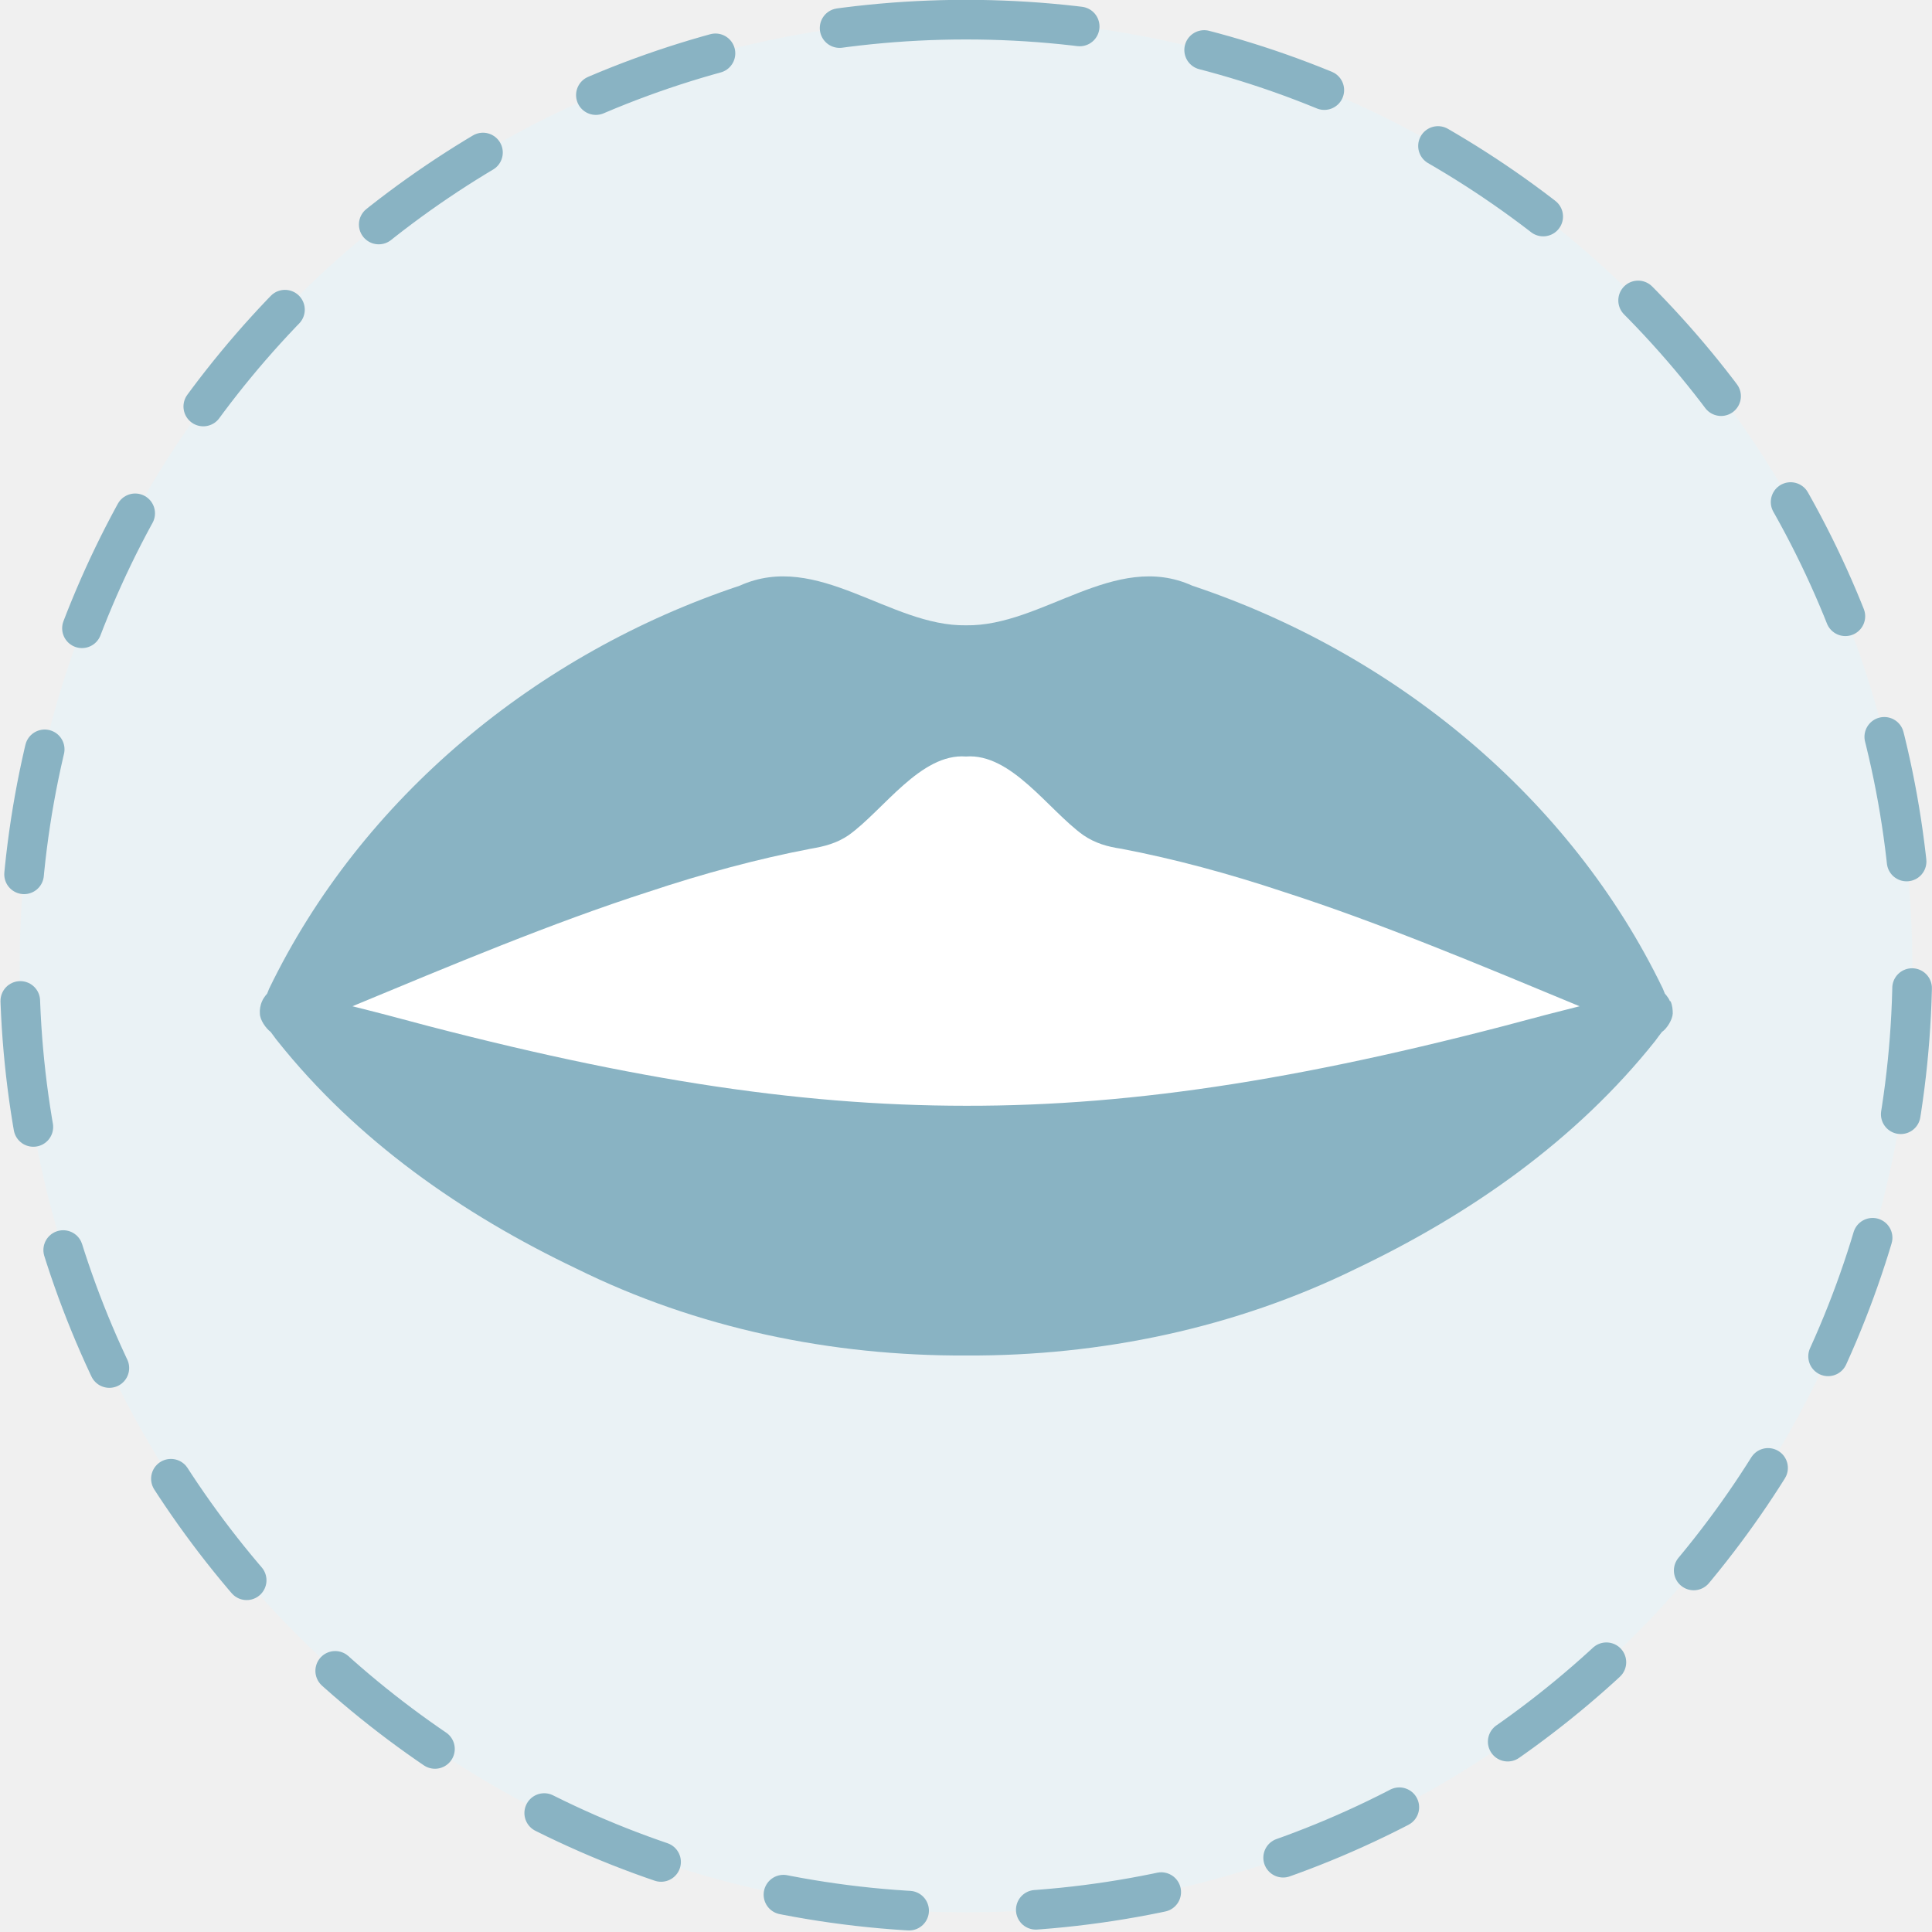
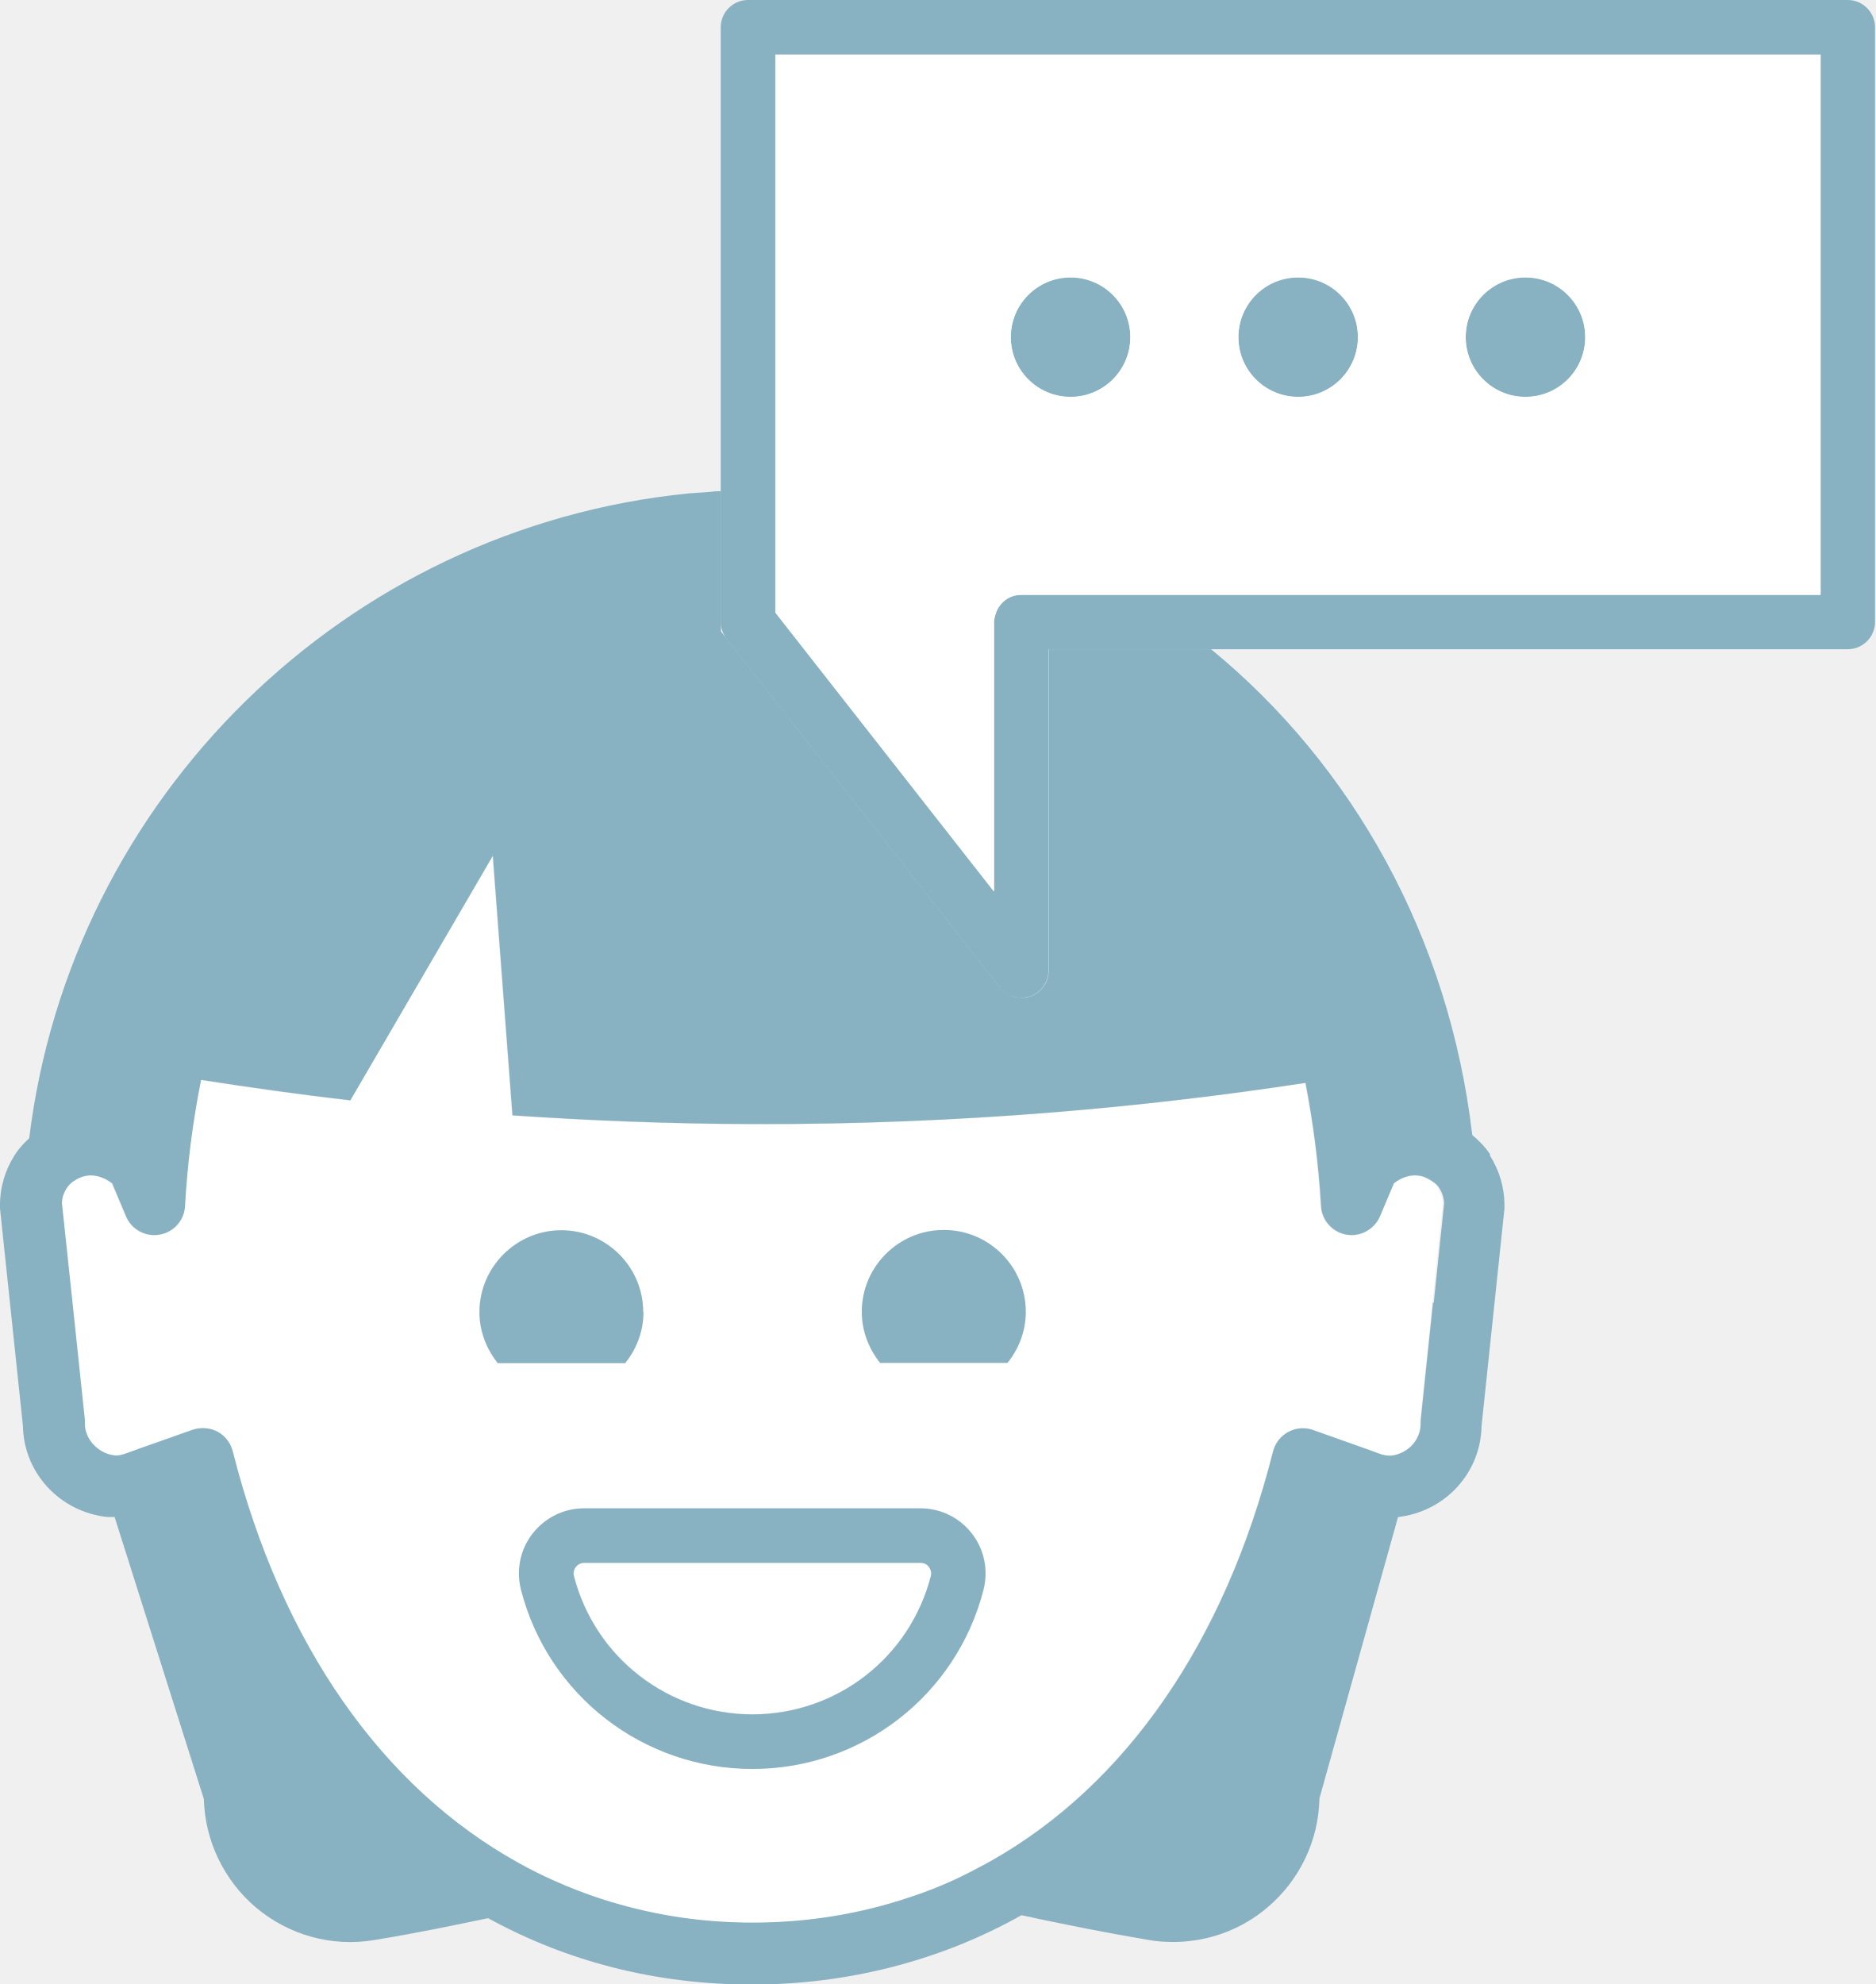
- <svg xmlns="http://www.w3.org/2000/svg" id="Ebene_1" width="60.96" height="60.96" viewBox="0 0 60.96 60.96">
+ <svg xmlns="http://www.w3.org/2000/svg" id="Ebene_1" width="68.72" height="72.7" viewBox="0 0 68.72 72.7">
  <defs>
-     <style>.cls-1{fill:#89b3c3;}.cls-1,.cls-2{stroke-width:0px;}.cls-2{fill:#fff;}.cls-3{fill:#eaf2f5;stroke:#89b3c3;stroke-dasharray:0 0 4 4;stroke-linecap:round;stroke-linejoin:round;stroke-width:1.25px;}</style>
+     <style>.cls-1{fill:#d6e6eb;}.cls-1,.cls-2,.cls-3{stroke-width:0px;}.cls-2{fill:#88b2c2;}.cls-3{fill:#fff;}</style>
  </defs>
-   <path class="cls-3" d="m30.48.62C14.02.62.62,14.02.62,30.48s13.39,29.86,29.86,29.86,29.86-13.39,29.86-29.86S46.94.62,30.48.62Z" />
-   <path class="cls-2" d="m49.58,31.19c-2.98-1.24-6.06-2.51-8.95-3.45-1.8-.6-3.54-1.06-5.19-1.38-.34-.05-.69-.13-1.02-.36-.31-.22-.63-.54-.97-.87-.85-.83-1.81-1.76-2.95-1.69-1.19-.08-2.16.85-3.01,1.69-.34.33-.66.65-.96.87-.33.23-.69.31-1.04.37-1.64.32-3.38.78-5.17,1.37-2.89.93-5.97,2.21-8.95,3.45l-1.58.67,1.24.31c.37.09.74.19,1.03.26,7.47,2.02,12.96,2.89,18.35,2.89h.12c5.39,0,10.88-.86,18.35-2.89.3-.08.67-.17,1.05-.27l1.24-.31-1.6-.67Z" />
-   <path class="cls-1" d="m52.69,31.59c-.04-.12-.19-.27-.16-.24l-.02-.05s-.04-.1-.04-.1c-2.92-6.05-8.47-10.59-14.85-12.72-2.45-1.11-4.73,1.29-7.14,1.25h0c-2.4.04-4.68-2.36-7.14-1.25-6.39,2.13-11.93,6.68-14.85,12.72,0,0-.04.1-.04.1l-.02.05s-.11.12-.16.24c-.06.13-.08.28-.07.39,0,.2.19.47.34.58.05.06.15.21.21.28,2.5,3.14,5.83,5.47,9.44,7.19,3.8,1.88,8.04,2.76,12.3,2.74,4.25.02,8.49-.87,12.3-2.74,3.61-1.72,6.94-4.05,9.44-7.19.05-.07.16-.22.21-.28.15-.1.33-.38.34-.58,0-.11-.01-.26-.07-.39Zm-3.91.43c-7.31,1.98-12.88,2.88-18.3,2.87-5.42,0-10.99-.89-18.3-2.87-.3-.08-.67-.17-1.06-.27,3.06-1.27,6.32-2.64,9.34-3.61,1.74-.58,3.45-1.04,5.12-1.36.42-.07.82-.17,1.2-.43,1.1-.79,2.27-2.59,3.7-2.48,1.43-.11,2.6,1.69,3.7,2.48.38.26.78.37,1.2.43,1.67.32,3.38.78,5.12,1.36,3.02.97,6.28,2.34,9.34,3.61-.38.1-.76.19-1.06.27Z" />
+   <path class="cls-3" d="M21.11,57.41c-.04.06-.11.17-.07.33.77,2.99,3.45,5.07,6.54,5.07s5.77-2.08,6.54-5.07c.04-.16-.03-.28-.07-.33-.04-.05-.14-.15-.3-.15h-12.34c-.16,0-.26.09-.3.15Z" />
+   <path class="cls-3" d="M52.72,43.54c-.09-.14-.23-.24-.38-.32-.09-.05-.19-.1-.3-.12-.32-.07-.68.04-.98.27l-.51,1.21c-.2.48-.72.76-1.23.67-.52-.09-.9-.52-.93-1.04-.09-1.56-.29-3.07-.57-4.52-5.82.89-12.63,1.53-20.25,1.51-3.07,0-6.01-.13-8.81-.32l-.72-9.51-5.22,8.96c-1.91-.22-3.74-.47-5.47-.75-.29,1.49-.5,3.03-.59,4.63-.03.52-.42.95-.93,1.04-.52.09-1.02-.19-1.23-.67l-.51-1.21c-.3-.24-.66-.34-.98-.27-.11.02-.28.08-.43.19-.09.06-.18.14-.25.25-.11.17-.17.36-.18.56l.4,3.76.44,4.17v.03s0,.08,0,.12c0,.27.1.5.26.7.2.25.48.43.83.46.06,0,.13,0,.2-.01.07-.01.15-.03.24-.07l.58-.21,1.84-.65c.12-.04.25-.06.38-.06.18,0,.37.04.53.13.28.15.48.41.56.72,1.8,7.12,5.52,12.34,10.47,15.08.43.24.87.46,1.32.66.56.25,1.13.47,1.71.66,1.75.56,3.6.87,5.56.87s3.92-.33,5.72-.92c.59-.2,1.17-.42,1.73-.68.45-.21.88-.43,1.31-.68,4.86-2.77,8.52-7.94,10.3-14.98.08-.31.28-.57.56-.72.28-.15.61-.17.91-.07l2,.71.41.15c.22.08.35.09.43.08,0,0,0,0,.01,0,.62-.06,1.09-.57,1.09-1.17,0-.04,0-.08,0-.12l.45-4.31.38-3.64c0-.2-.07-.39-.18-.56t0,0ZM18.23,49.95c-.41-.51-.67-1.16-.67-1.87,0-1.66,1.35-3,3-3s3,1.35,3,3c0,.71-.26,1.35-.67,1.87h-4.67ZM33.74,55.27c.74,0,1.42.34,1.88.92.46.59.61,1.34.43,2.06-.99,3.87-4.48,6.57-8.47,6.57s-7.48-2.7-8.48-6.57c-.18-.72-.03-1.47.43-2.06.45-.58,1.14-.92,1.88-.92h12.34ZM36.92,49.95h-4.67c-.41-.51-.67-1.16-.67-1.87,0-1.66,1.35-3,3-3s3,1.35,3,3c0,.71-.26,1.35-.67,1.87Z" />
+   <path class="cls-2" d="M67.72,0H27.41c-.55,0-1,.45-1,1v16.99h0v4.8c0,.22.08.44.21.62l10.01,12.77c.19.25.49.38.79.38.11,0,.22-.02.33-.05.4-.14.67-.52.67-.95v-11.77h29.29c.55,0,1-.45,1-1V1c0-.55-.45-1-1-1ZM66.72,21.79h-29.29c-.46,0-.83.31-.95.73-.03.09-.05.17-.05.27v9.87l-8.01-10.22V2h38.3v19.79Z" />
+   <circle class="cls-2" cx="39.23" cy="12.36" r="2.19" />
+   <path class="cls-2" d="M47.57,14.55c1.21,0,2.19-.98,2.19-2.19s-.98-2.19-2.19-2.19-2.19.98-2.19,2.19.98,2.19,2.19,2.19Z" />
+   <circle class="cls-2" cx="55.9" cy="12.36" r="2.19" />
+   <path class="cls-1" d="M26.41,17.99c-.12,0-.23.02-.35.03.12,0,.24-.01.35-.02h0Z" />
+   <path class="cls-2" d="M33.74,55.27h-12.34c-.74,0-1.42.34-1.88.92-.46.59-.61,1.34-.43,2.06.99,3.87,4.48,6.57,8.48,6.57s7.48-2.7,8.47-6.57c.18-.72.03-1.47-.43-2.06-.45-.58-1.14-.92-1.88-.92ZM27.57,62.82c-3.08,0-5.77-2.08-6.54-5.07-.04-.16.03-.28.07-.33.04-.05.14-.15.3-.15h12.34c.16,0,.26.09.3.15.04.06.11.17.07.33-.77,2.99-3.45,5.07-6.54,5.07Z" />
+   <path class="cls-2" d="M34.58,45.07c-1.66,0-3,1.35-3,3,0,.71.26,1.35.67,1.87h4.67c.41-.51.67-1.16.67-1.87,0-1.66-1.35-3-3-3Z" />
+   <path class="cls-2" d="M23.57,48.08c0-1.66-1.35-3-3-3s-3,1.35-3,3c0,.71.26,1.35.67,1.87h4.67c.41-.51.67-1.16.67-1.87Z" />
+   <path class="cls-2" d="M54.61,42.31c-.18-.28-.41-.51-.66-.72-.85-7.26-4.38-13.54-9.57-17.8h-5.95v11.77c0,.43-.27.81-.67.95-.11.04-.22.05-.33.05-.3,0-.59-.14-.79-.38l-10.22-13.04s0,0,0,0v-5.14c-.12,0-.24,0-.35.02-.28.02-.56.04-.84.06C12.65,19.34,2.6,29.22,1.07,41.71c-.2.18-.38.38-.53.61-.35.55-.54,1.18-.54,1.84,0,.04,0,.08,0,.12l.84,7.97c.03,1.73,1.36,3.16,3.11,3.34.08,0,.17,0,.25,0l3.27,10.33c.04,1.53.73,2.97,1.9,3.97,1.21,1.02,2.79,1.46,4.34,1.2,1.71-.28,2.96-.55,4.07-.78.04,0,.07-.02.11-.02,2.88,1.58,6.13,2.43,9.67,2.43s6.94-.89,9.87-2.54c.2.04.4.08.61.13,1.11.23,2.36.49,4.07.78.29.05.59.07.88.07,1.26,0,2.49-.44,3.46-1.27,1.18-1,1.87-2.45,1.9-3.99l2.88-10.31c1.73-.2,3.03-1.62,3.06-3.33l.84-7.97s0-.08,0-.12c0-.66-.19-1.29-.54-1.84ZM52.51,47.74l-.45,4.31s0,.08,0,.12c0,.6-.47,1.1-1.09,1.17,0,0,0,0-.01,0-.08,0-.22,0-.43-.08l-.41-.15-2-.71c-.3-.11-.63-.08-.91.07-.28.15-.48.41-.56.72-1.78,7.04-5.43,12.22-10.3,14.98-.43.24-.87.47-1.31.68-.56.26-1.14.49-1.73.68-1.79.6-3.7.92-5.72.92s-3.81-.31-5.56-.87c-.58-.19-1.15-.41-1.71-.66-.45-.2-.89-.42-1.32-.66-4.95-2.74-8.67-7.96-10.47-15.08-.08-.31-.28-.57-.56-.72-.17-.09-.35-.13-.53-.13-.13,0-.25.02-.38.06l-1.84.65-.58.21c-.08.03-.16.05-.24.07-.08.01-.15.02-.2.01-.35-.04-.63-.22-.83-.46-.16-.2-.26-.44-.26-.7,0-.04,0-.08,0-.12v-.03s-.44-4.17-.44-4.17l-.4-3.76c0-.2.07-.39.18-.56.07-.11.16-.19.25-.25.16-.11.32-.17.43-.19.32-.07.68.04.98.27l.51,1.21c.2.48.71.76,1.23.67.52-.09.9-.52.93-1.04.09-1.6.29-3.14.59-4.63,1.74.27,3.56.53,5.47.75l5.22-8.96.72,9.51c2.8.19,5.73.31,8.81.32,7.62.02,14.43-.62,20.25-1.51.28,1.45.48,2.96.57,4.52.03.52.42.95.93,1.04.51.09,1.02-.19,1.23-.67l.51-1.21c.3-.24.66-.34.98-.27.11.02.21.07.3.12.15.08.29.18.38.32t0,0c.11.17.17.36.18.56l-.38,3.64Z" />
+   <path class="cls-3" d="M28.41,17.96v4.49l8.01,10.22v-9.87c0-.1.03-.18.05-.27.12-.42.49-.73.95-.73h29.29V2H28.41v15.96ZM55.9,10.16c1.21,0,2.19.98,2.19,2.19s-.98,2.19-2.19,2.19-2.19-.98-2.19-2.19.98-2.19,2.19-2.19ZM47.57,10.16c1.21,0,2.19.98,2.19,2.19s-.98,2.19-2.19,2.19-2.19-.98-2.19-2.19.98-2.19,2.19-2.19ZM39.23,10.16c1.21,0,2.19.98,2.19,2.19s-.98,2.19-2.19,2.19-2.19-.98-2.19-2.19.98-2.19,2.19-2.19Z" />
</svg>
